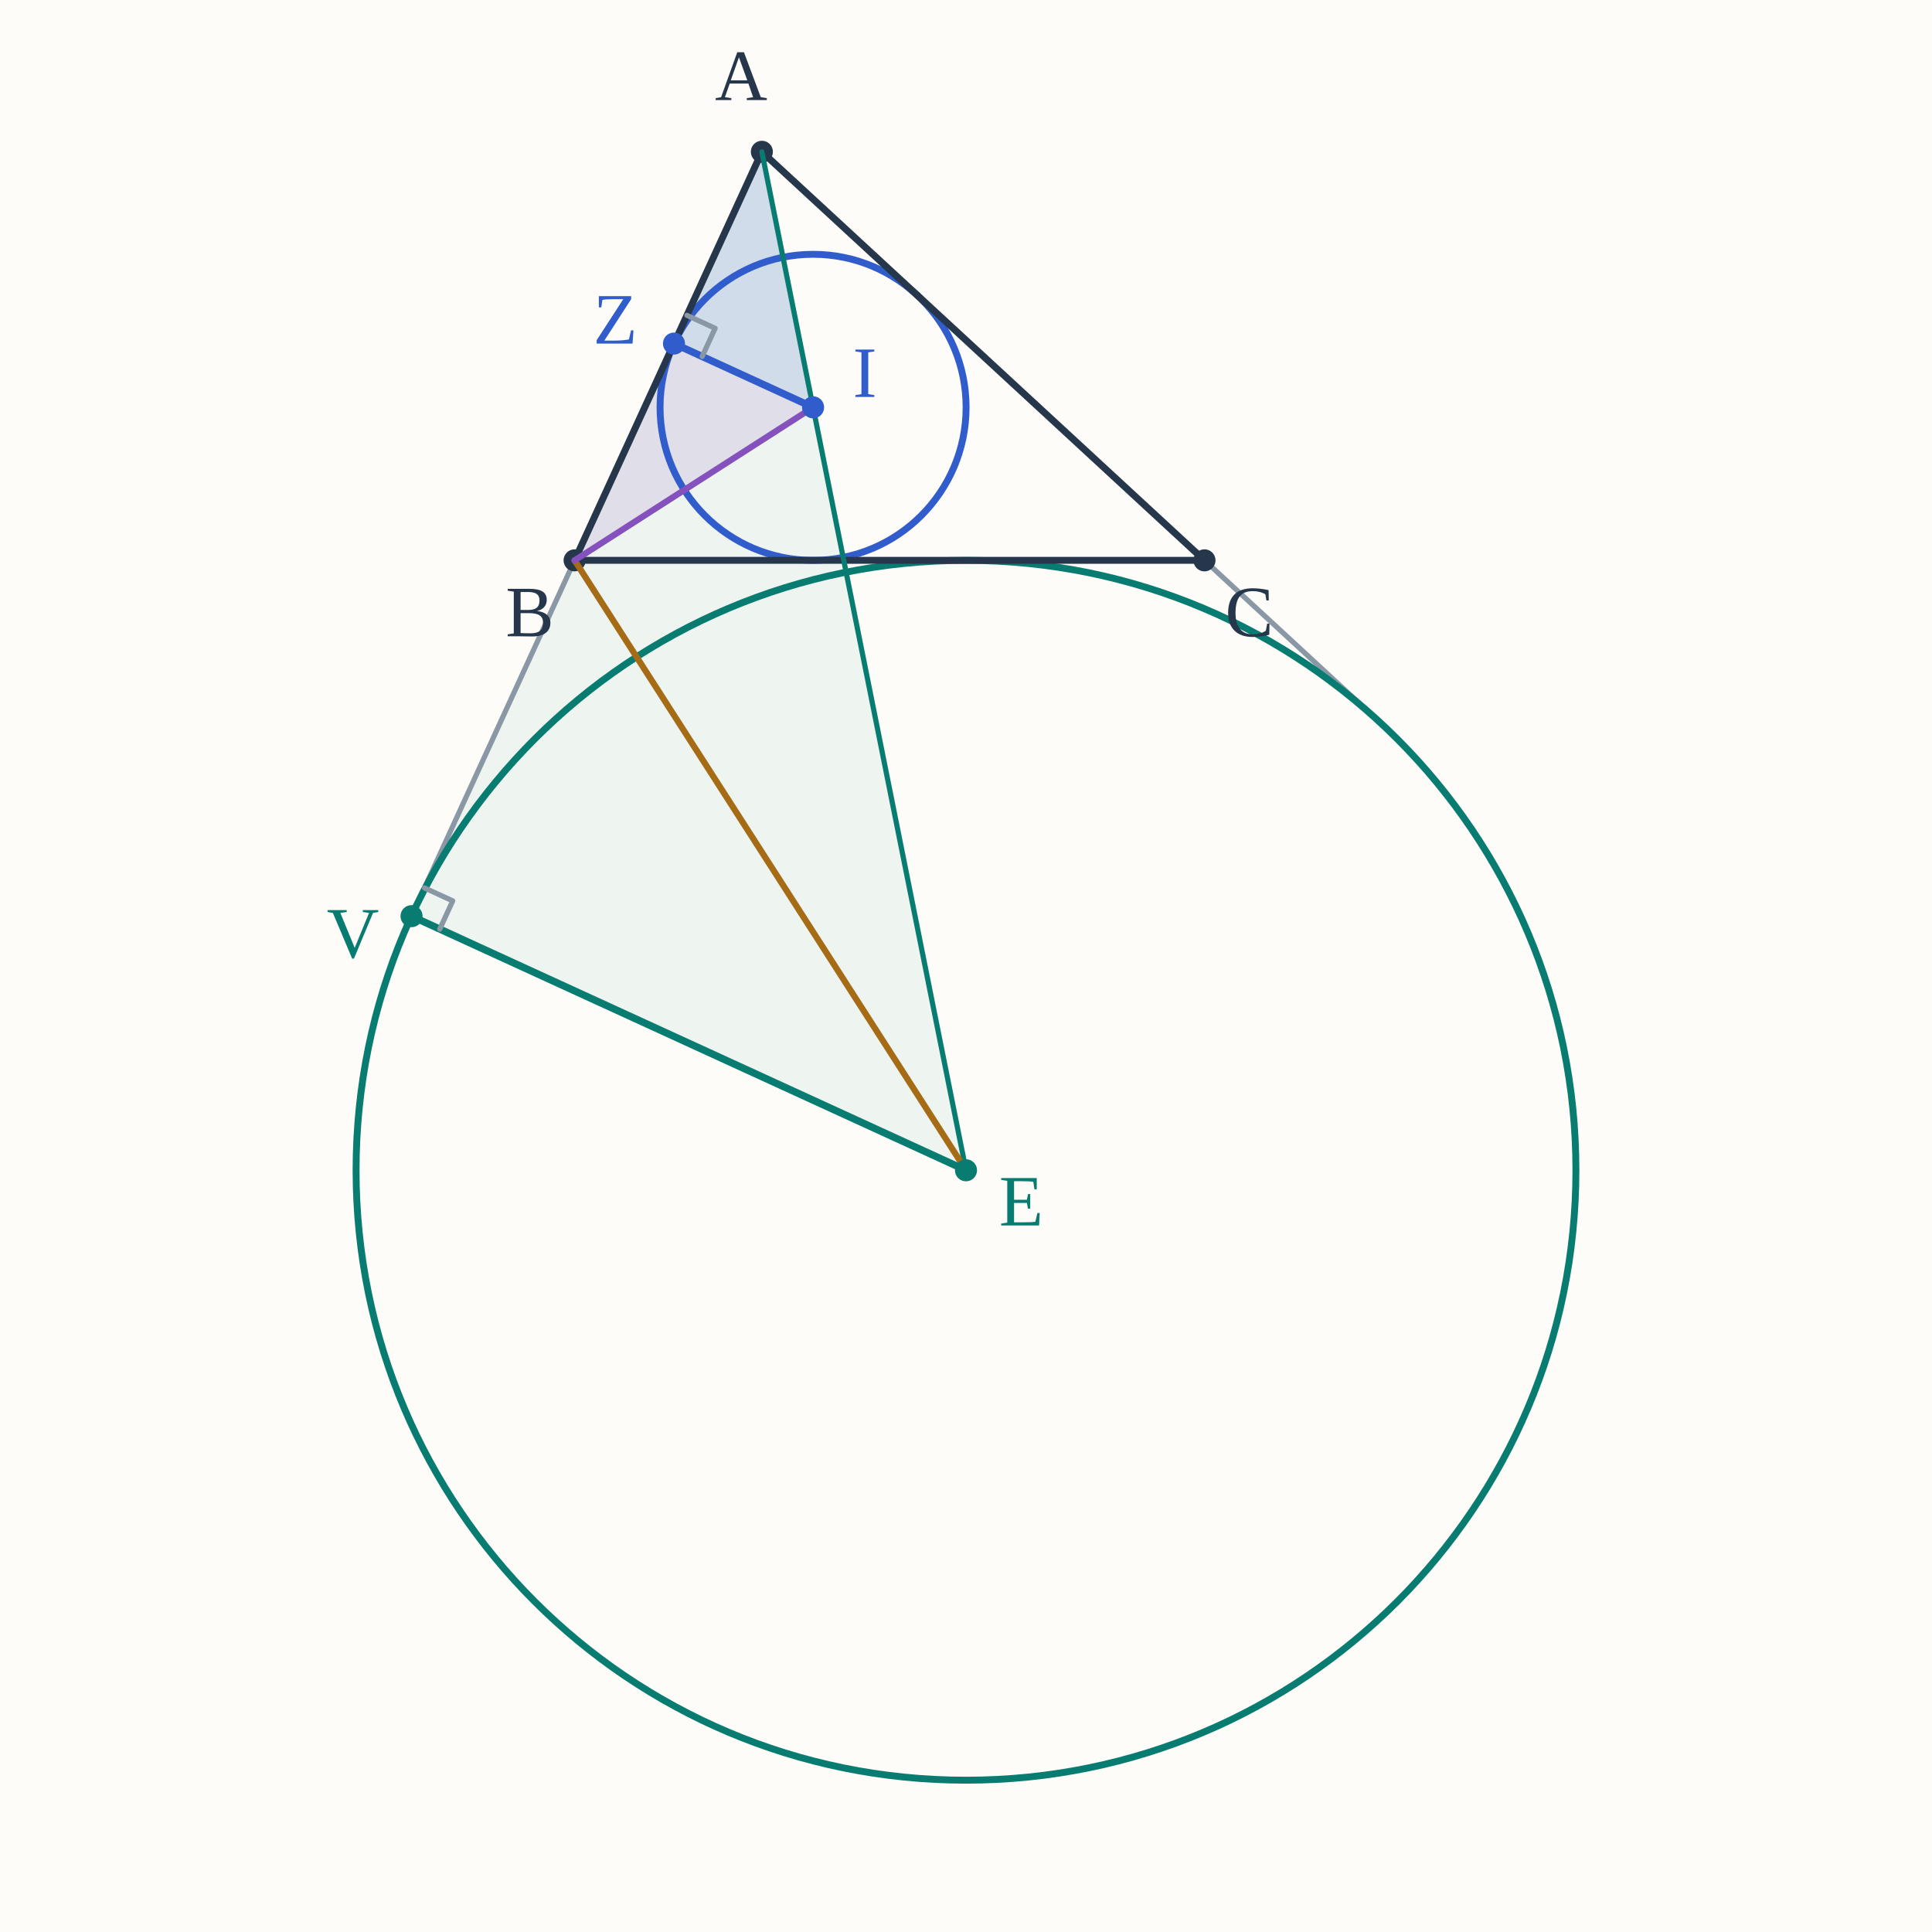
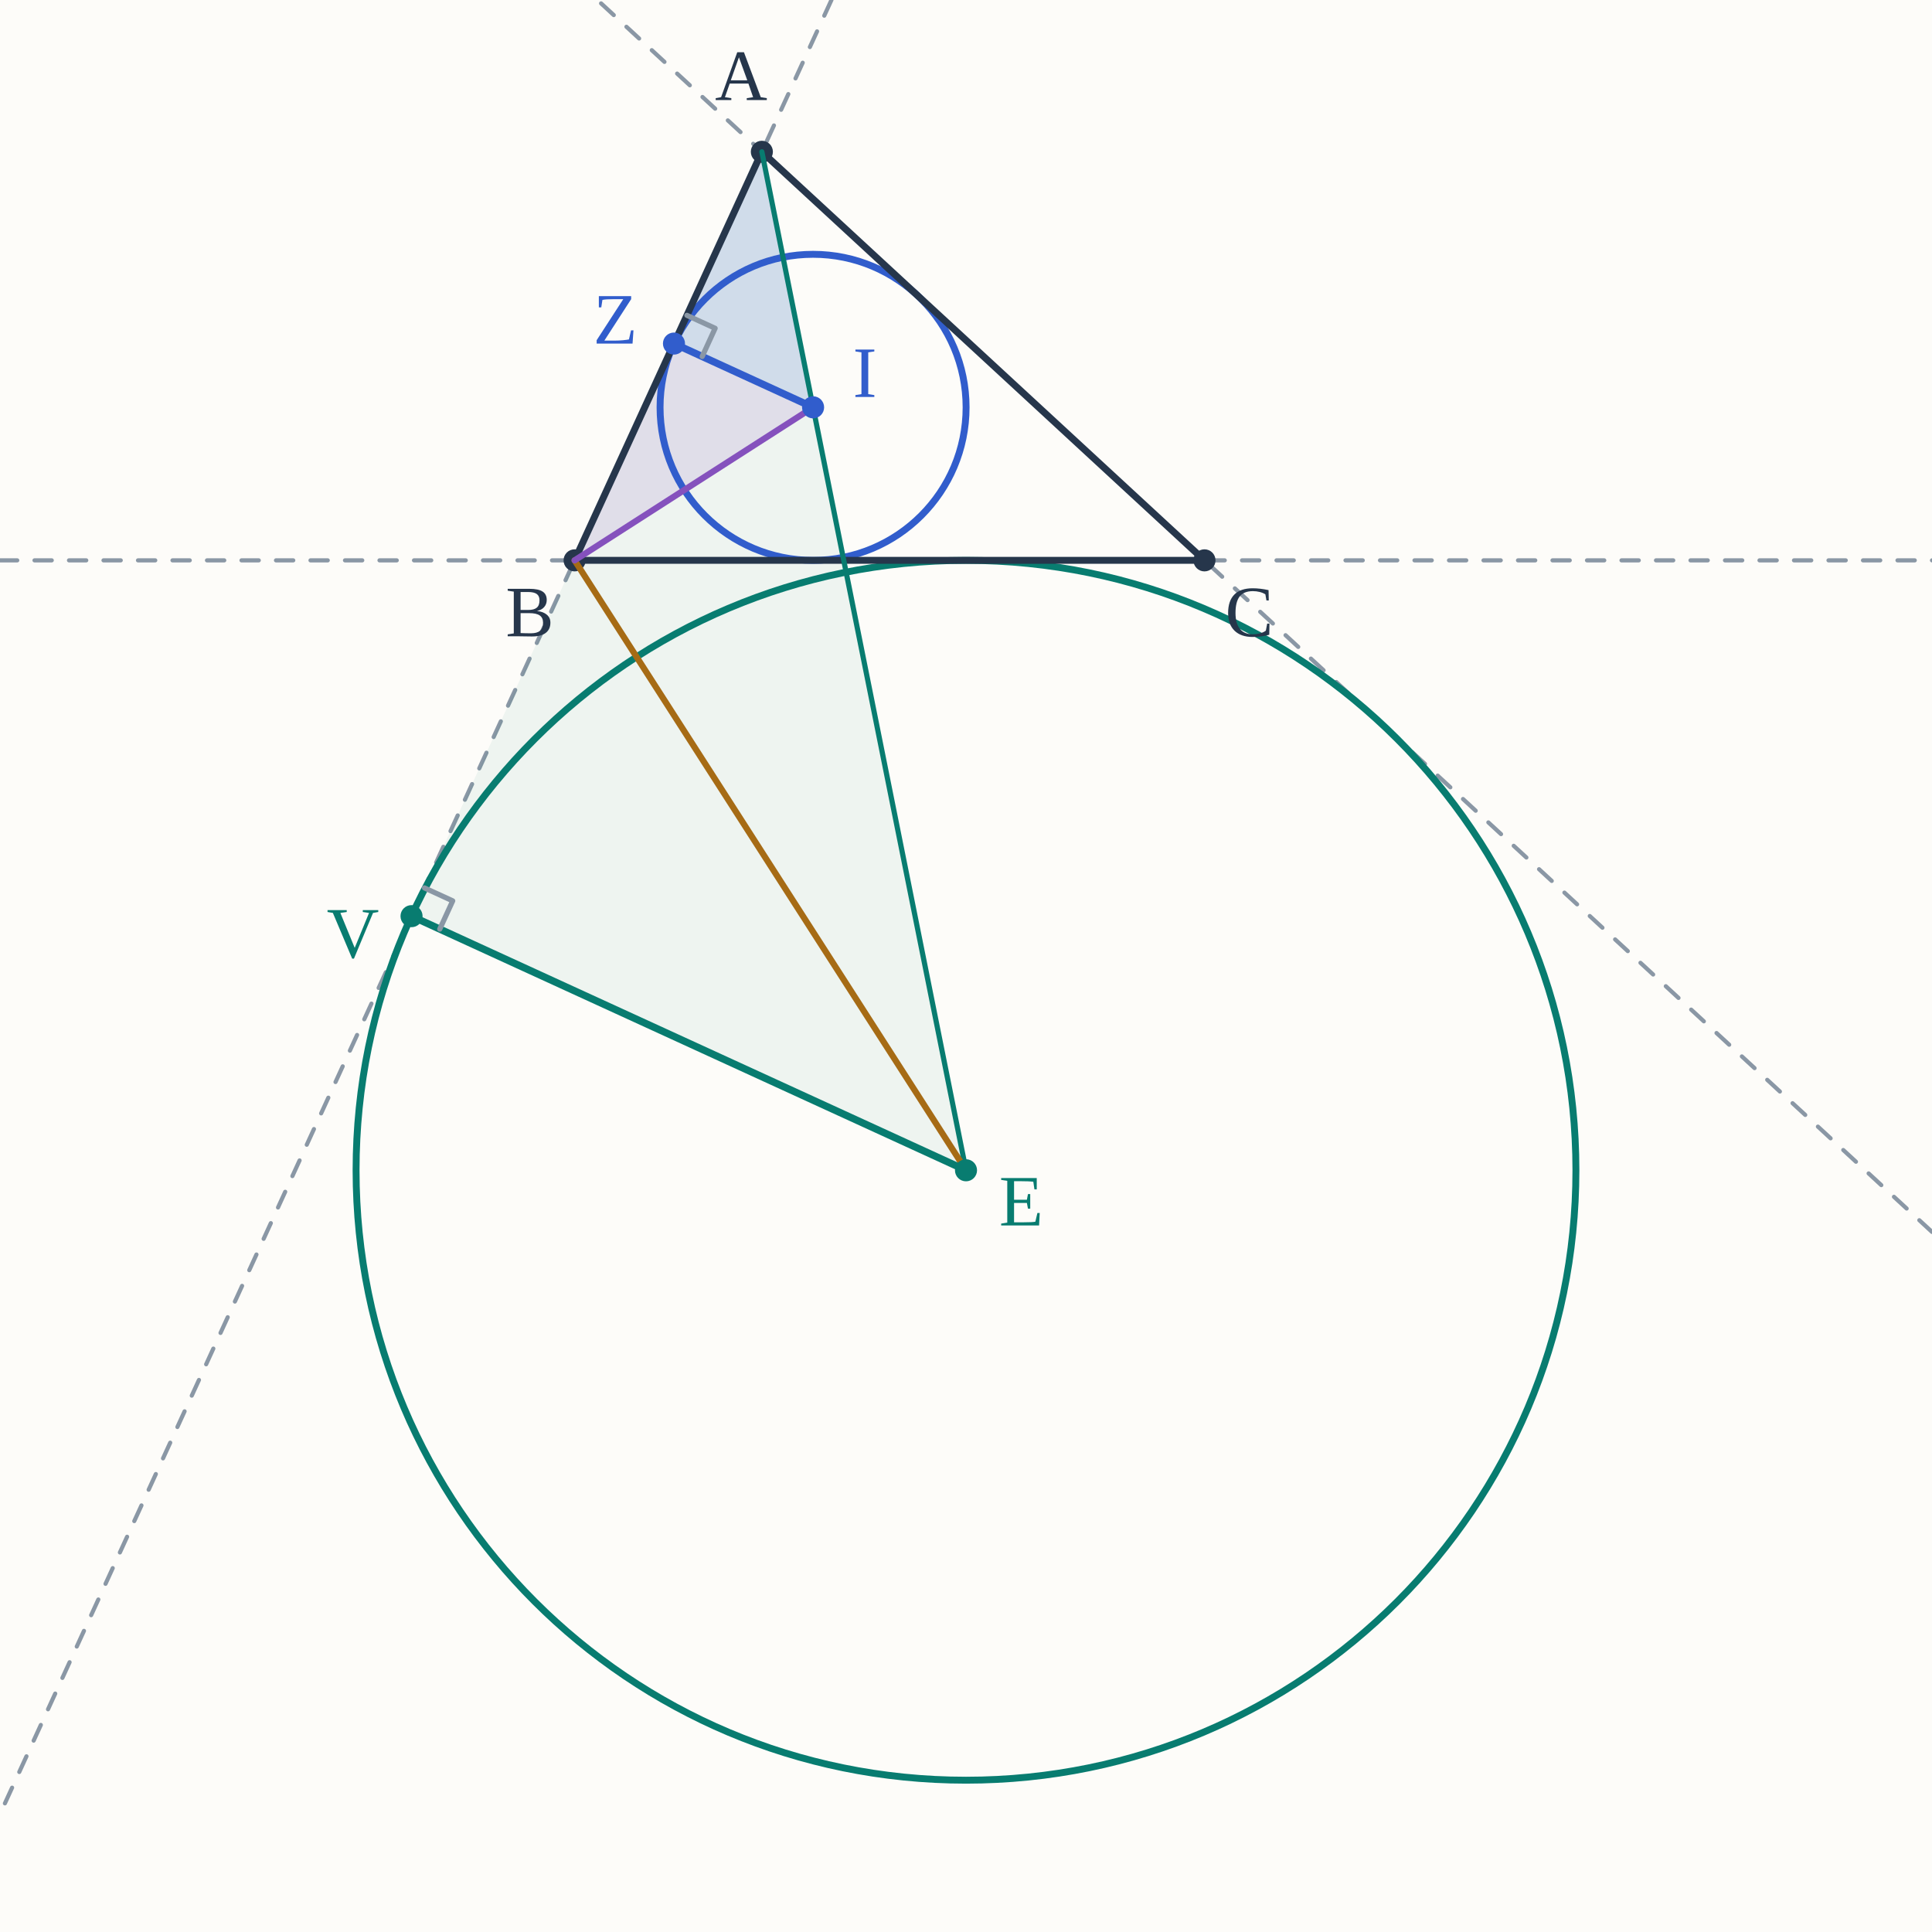
<svg xmlns="http://www.w3.org/2000/svg" viewBox="0 0 560 560" width="560" height="560" role="img" aria-labelledby="title desc">
  <rect width="560" height="560" fill="#fdfcf9" />
  <g stroke-linecap="round" stroke-linejoin="round" font-family="Georgia, 'Times New Roman', serif">
+     <line x1="560.000" y1="357.079" x2="173.165" y2="0.000" stroke="#8a97a5" stroke-width="1.2" stroke-dasharray="5 5" data-part="excircle-support-CA" />
+     <line x1="0.000" y1="162.422" x2="560.000" y2="162.422" stroke="#8a97a5" stroke-width="1.2" stroke-dasharray="5 5" data-part="excircle-support-BC" />
+     <line x1="240.998" y1="0.000" x2="0.000" y2="525.814" stroke="#8a97a5" stroke-width="1.2" stroke-dasharray="5 5" data-part="excircle-support-AB" />
    <polygon points="220.831,44.000 119.287,265.551 280.000,339.211" fill="#087c70" fill-opacity="0.06" />
    <polygon points="220.831,44.000 195.355,99.586 235.676,118.067" fill="#315dcc" fill-opacity="0.16" />
    <polygon points="166.555,162.422 195.355,99.586 235.676,118.067" fill="#8551bd" fill-opacity="0.13" />
-     <polyline points="220.831,44.000 119.287,265.551" fill="none" stroke="#8a97a5" stroke-width="1.5" />
-     <polyline points="220.831,44.000 399.913,209.306" fill="none" stroke="#8a97a5" stroke-width="1.5" />
    <circle cx="280" cy="339.211" r="176.789" fill="none" stroke="#087c70" stroke-width="2" />
    <circle cx="235.676" cy="118.067" r="44.355" fill="none" stroke="#315dcc" stroke-width="2" />
    <polyline points="220.831,44.000 166.555,162.422" fill="none" stroke="#26364b" stroke-width="2" />
    <polyline points="166.555,162.422 349.122,162.422" fill="none" stroke="#26364b" stroke-width="2" />
    <polyline points="349.122,162.422 220.831,44.000" fill="none" stroke="#26364b" stroke-width="2" />
    <circle cx="220.831" cy="44" r="3.2" fill="#26364b" />
    <text x="214.831" y="29" font-size="21" fill="#26364b" text-anchor="middle">A</text>
    <circle cx="166.555" cy="162.422" r="3.2" fill="#26364b" />
    <text x="153.555" y="184.422" font-size="21" fill="#26364b" text-anchor="middle">B</text>
    <circle cx="349.122" cy="162.422" r="3.2" fill="#26364b" />
    <text x="362.122" y="184.422" font-size="21" fill="#26364b" text-anchor="middle">C</text>
    <polyline points="220.831,44.000 280.000,339.211" fill="none" stroke="#087c70" stroke-width="1.5" />
    <polyline points="166.555,162.422 280.000,339.211" fill="none" stroke="#a66b15" stroke-width="1.8" />
    <polyline points="166.555,162.422 235.676,118.067" fill="none" stroke="#8551bd" stroke-width="1.8" />
    <polyline points="235.676,118.067 195.355,99.586" fill="none" stroke="#315dcc" stroke-width="2.1" />
    <polyline points="280.000,339.211 119.287,265.551" fill="none" stroke="#087c70" stroke-width="2.1" />
    <polyline points="203.536,103.336 207.286,95.154 199.105,91.404" fill="none" stroke="#8a97a5" stroke-width="1.5" />
    <polyline points="127.469,269.301 131.219,261.119 123.037,257.369" fill="none" stroke="#8a97a5" stroke-width="1.5" />
    <circle cx="195.355" cy="99.586" r="3.2" fill="#315dcc" />
    <text x="178.355" y="99.586" font-size="21" fill="#315dcc" text-anchor="middle">Z</text>
    <circle cx="119.287" cy="265.551" r="3.2" fill="#087c70" />
    <text x="102.287" y="277.551" font-size="21" fill="#087c70" text-anchor="middle">V</text>
    <circle cx="235.676" cy="118.067" r="3.2" fill="#315dcc" />
    <text x="250.676" y="115.067" font-size="21" fill="#315dcc" text-anchor="middle">I</text>
    <circle cx="280" cy="339.211" r="3.2" fill="#087c70" />
    <text x="296" y="355.211" font-size="21" fill="#087c70" text-anchor="middle">E</text>
  </g>
</svg>
